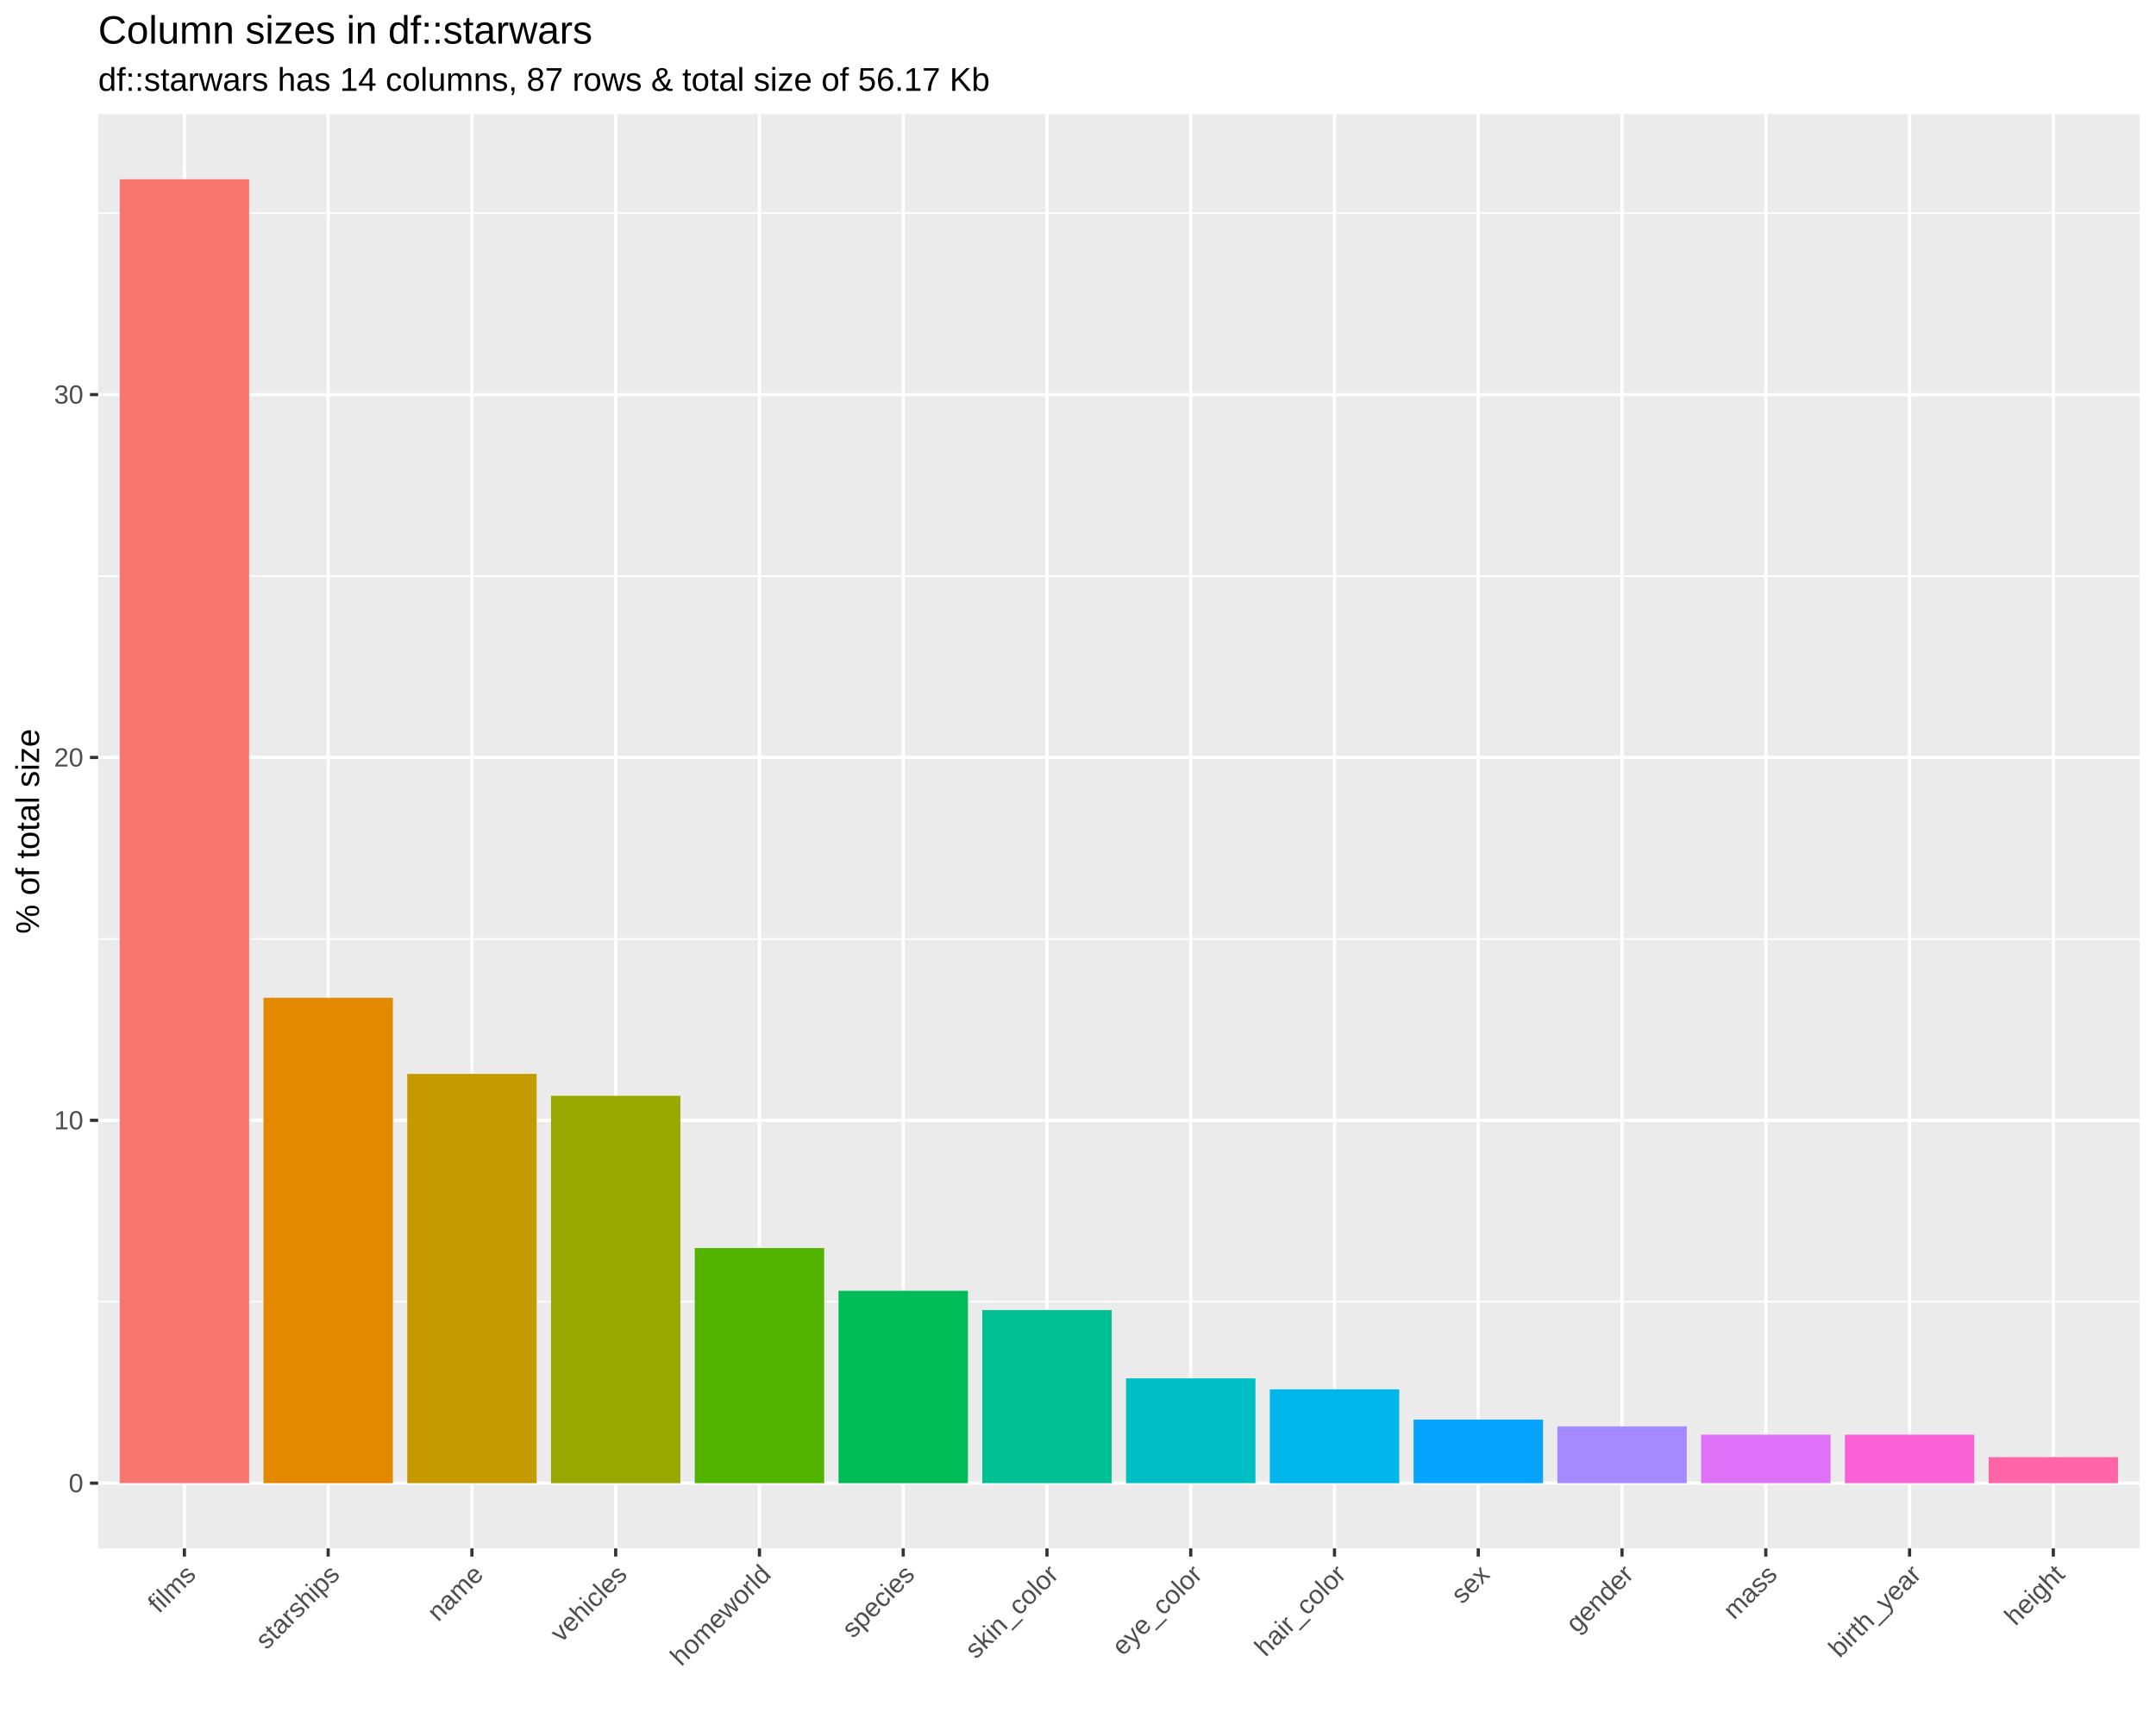
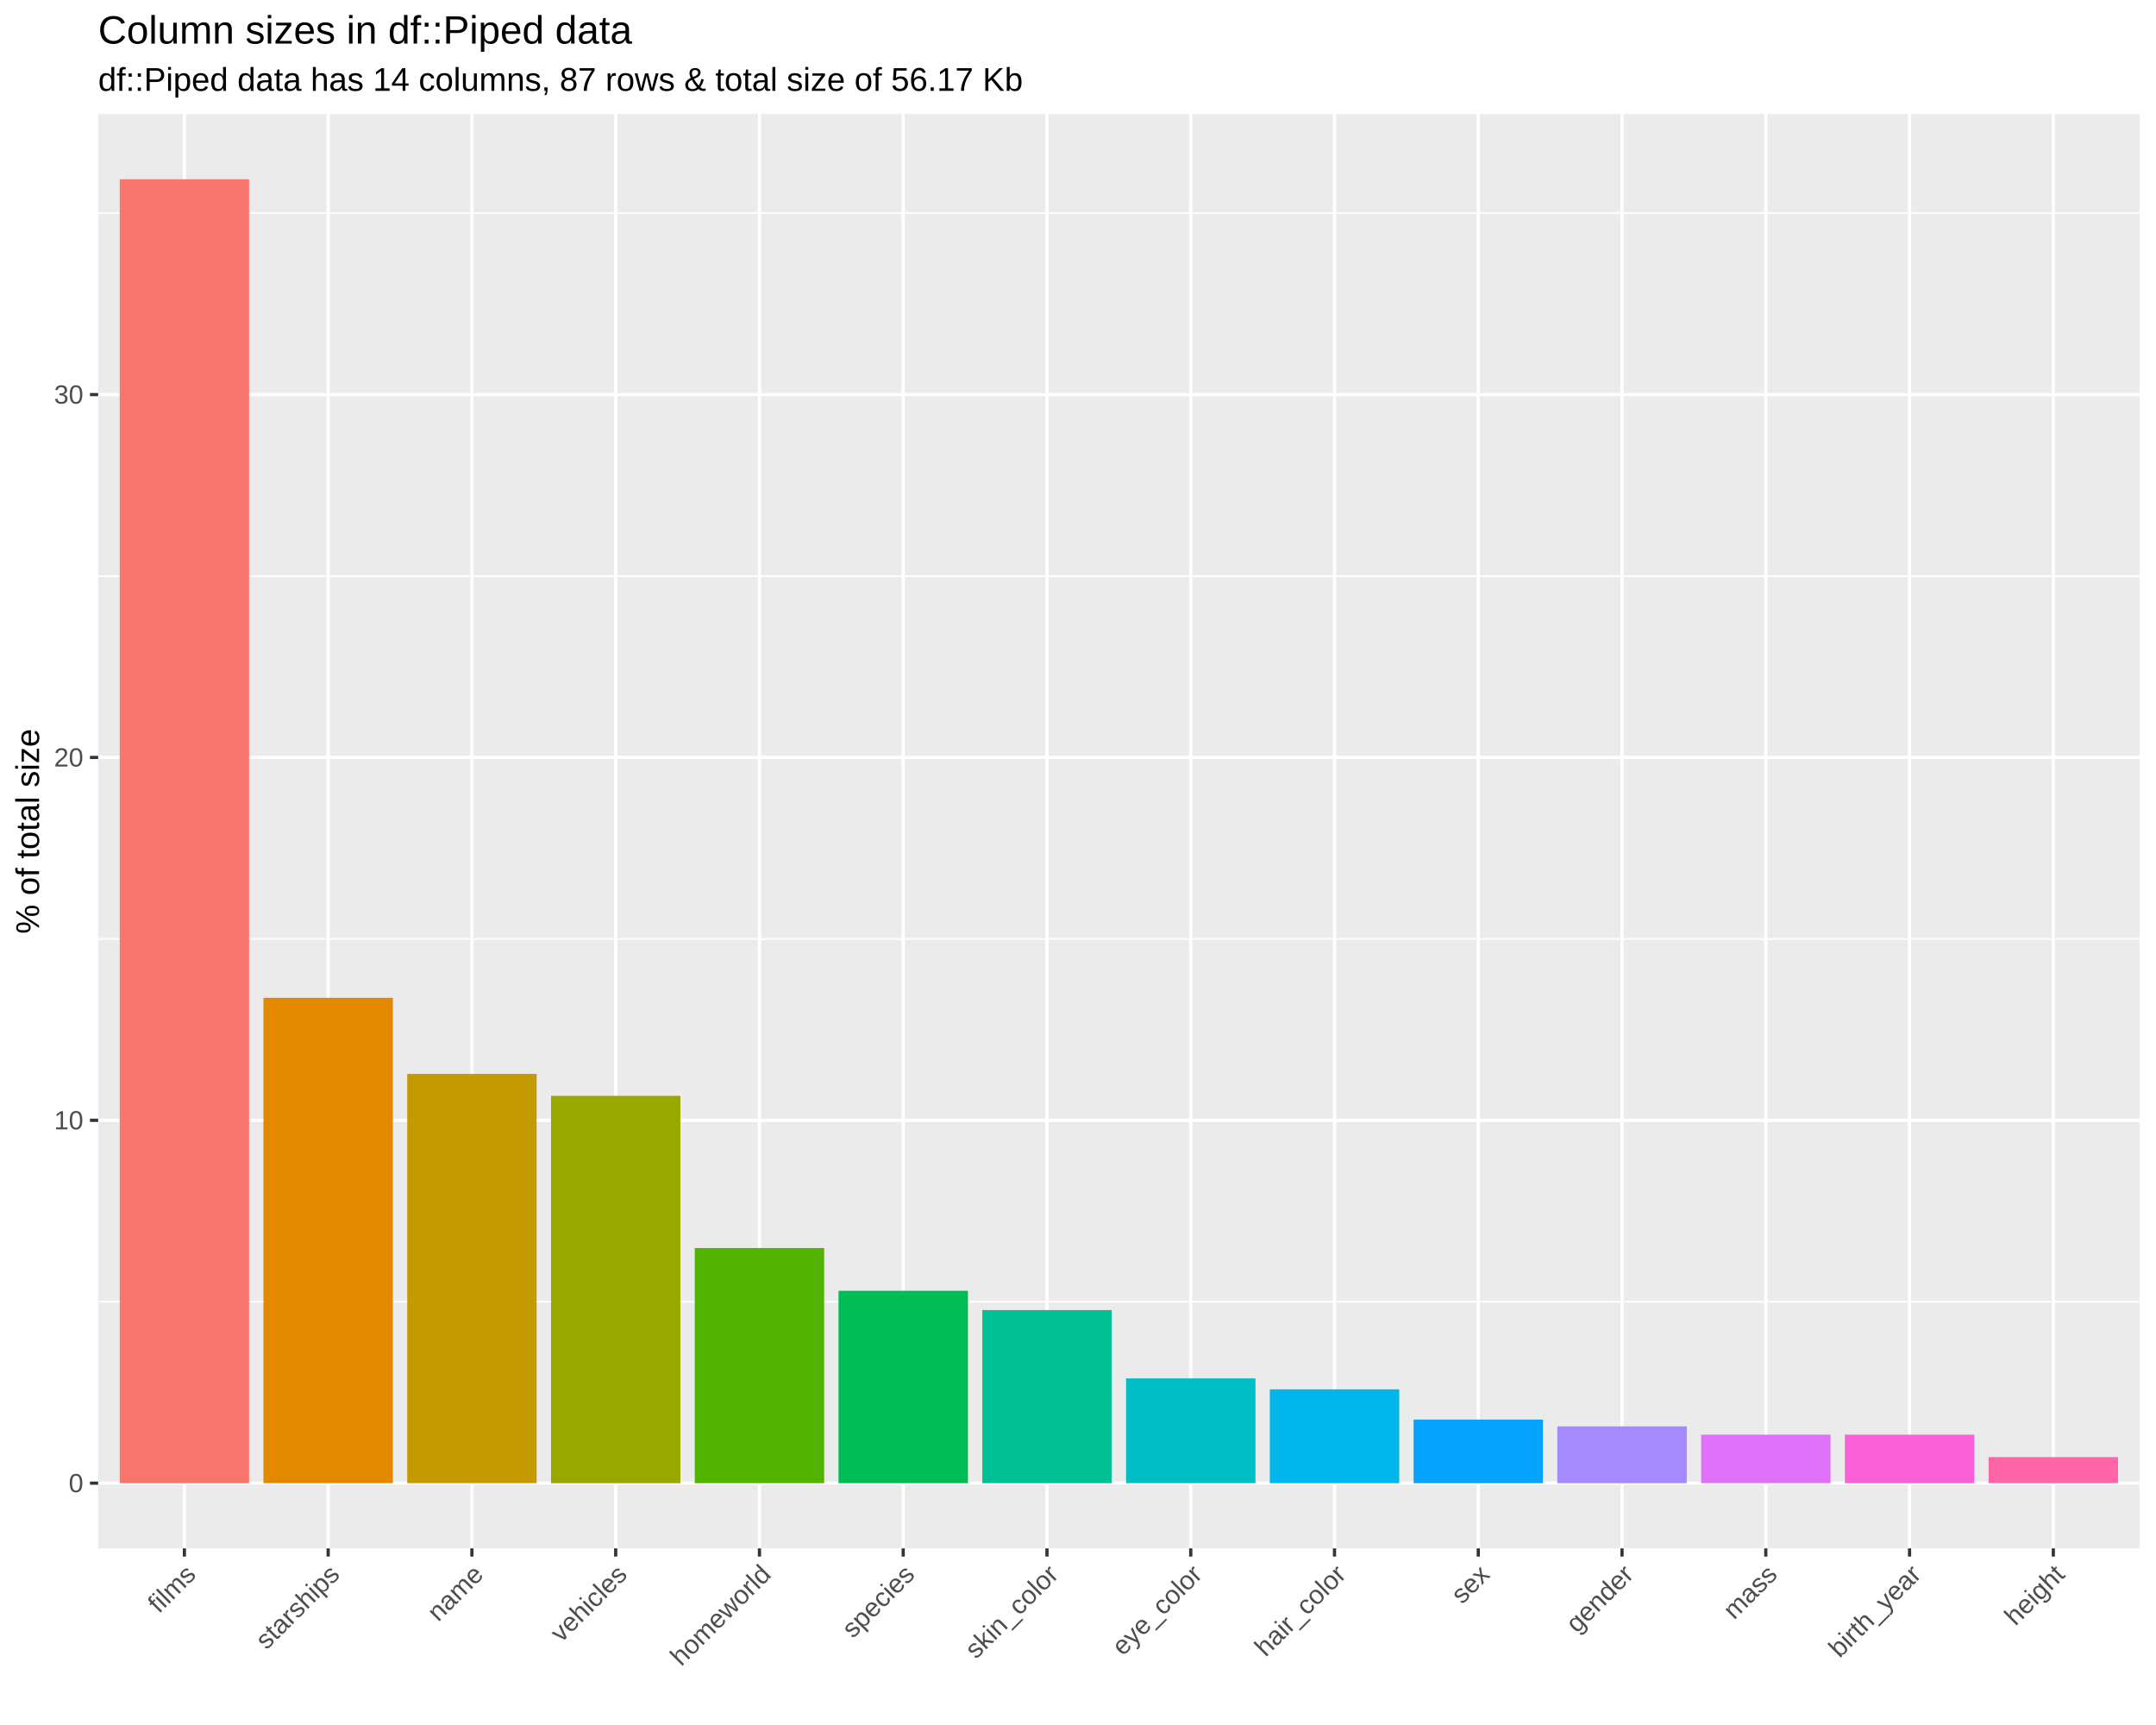
<svg xmlns="http://www.w3.org/2000/svg" viewBox="0 0 720.00 576.00">
  <defs>
    <style type="text/css">
    line, polyline, polygon, path, rect, circle {
      fill: none;
      stroke: #000000;
      stroke-linecap: round;
      stroke-linejoin: round;
      stroke-miterlimit: 10.00;
    }
  </style>
  </defs>
  <rect width="100%" height="100%" style="stroke: none; fill: #FFFFFF;" />
  <rect x="0.00" y="0.00" width="720.00" height="576.00" style="stroke-width: 1.07; stroke: #FFFFFF; fill: #FFFFFF;" />
  <defs>
    <clipPath id="cpMzIuNzh8NzE0LjUyfDUxNy4wMnwzOC4wOQ==">
      <rect x="32.78" y="38.09" width="681.74" height="478.93" />
    </clipPath>
  </defs>
  <rect x="32.78" y="38.09" width="681.74" height="478.93" style="stroke-width: 1.07; stroke: none; fill: #EBEBEB;" clip-path="url(#cpMzIuNzh8NzE0LjUyfDUxNy4wMnwzOC4wOQ==)" />
  <polyline points="32.78,434.67 714.52,434.67 " style="stroke-width: 0.53; stroke: #FFFFFF; stroke-linecap: butt;" clip-path="url(#cpMzIuNzh8NzE0LjUyfDUxNy4wMnwzOC4wOQ==)" />
  <polyline points="32.78,313.51 714.52,313.51 " style="stroke-width: 0.53; stroke: #FFFFFF; stroke-linecap: butt;" clip-path="url(#cpMzIuNzh8NzE0LjUyfDUxNy4wMnwzOC4wOQ==)" />
  <polyline points="32.78,192.34 714.52,192.34 " style="stroke-width: 0.53; stroke: #FFFFFF; stroke-linecap: butt;" clip-path="url(#cpMzIuNzh8NzE0LjUyfDUxNy4wMnwzOC4wOQ==)" />
  <polyline points="32.78,71.18 714.52,71.18 " style="stroke-width: 0.53; stroke: #FFFFFF; stroke-linecap: butt;" clip-path="url(#cpMzIuNzh8NzE0LjUyfDUxNy4wMnwzOC4wOQ==)" />
  <polyline points="32.78,495.25 714.52,495.25 " style="stroke-width: 1.07; stroke: #FFFFFF; stroke-linecap: butt;" clip-path="url(#cpMzIuNzh8NzE0LjUyfDUxNy4wMnwzOC4wOQ==)" />
  <polyline points="32.78,374.09 714.52,374.09 " style="stroke-width: 1.07; stroke: #FFFFFF; stroke-linecap: butt;" clip-path="url(#cpMzIuNzh8NzE0LjUyfDUxNy4wMnwzOC4wOQ==)" />
  <polyline points="32.78,252.92 714.52,252.92 " style="stroke-width: 1.07; stroke: #FFFFFF; stroke-linecap: butt;" clip-path="url(#cpMzIuNzh8NzE0LjUyfDUxNy4wMnwzOC4wOQ==)" />
  <polyline points="32.78,131.76 714.52,131.76 " style="stroke-width: 1.07; stroke: #FFFFFF; stroke-linecap: butt;" clip-path="url(#cpMzIuNzh8NzE0LjUyfDUxNy4wMnwzOC4wOQ==)" />
  <polyline points="61.58,517.02 61.58,38.09 " style="stroke-width: 1.07; stroke: #FFFFFF; stroke-linecap: butt;" clip-path="url(#cpMzIuNzh8NzE0LjUyfDUxNy4wMnwzOC4wOQ==)" />
  <polyline points="109.59,517.02 109.59,38.09 " style="stroke-width: 1.07; stroke: #FFFFFF; stroke-linecap: butt;" clip-path="url(#cpMzIuNzh8NzE0LjUyfDUxNy4wMnwzOC4wOQ==)" />
  <polyline points="157.60,517.02 157.60,38.09 " style="stroke-width: 1.07; stroke: #FFFFFF; stroke-linecap: butt;" clip-path="url(#cpMzIuNzh8NzE0LjUyfDUxNy4wMnwzOC4wOQ==)" />
  <polyline points="205.61,517.02 205.61,38.09 " style="stroke-width: 1.07; stroke: #FFFFFF; stroke-linecap: butt;" clip-path="url(#cpMzIuNzh8NzE0LjUyfDUxNy4wMnwzOC4wOQ==)" />
  <polyline points="253.62,517.02 253.62,38.09 " style="stroke-width: 1.07; stroke: #FFFFFF; stroke-linecap: butt;" clip-path="url(#cpMzIuNzh8NzE0LjUyfDUxNy4wMnwzOC4wOQ==)" />
  <polyline points="301.63,517.02 301.63,38.09 " style="stroke-width: 1.07; stroke: #FFFFFF; stroke-linecap: butt;" clip-path="url(#cpMzIuNzh8NzE0LjUyfDUxNy4wMnwzOC4wOQ==)" />
  <polyline points="349.64,517.02 349.64,38.09 " style="stroke-width: 1.07; stroke: #FFFFFF; stroke-linecap: butt;" clip-path="url(#cpMzIuNzh8NzE0LjUyfDUxNy4wMnwzOC4wOQ==)" />
  <polyline points="397.65,517.02 397.65,38.09 " style="stroke-width: 1.07; stroke: #FFFFFF; stroke-linecap: butt;" clip-path="url(#cpMzIuNzh8NzE0LjUyfDUxNy4wMnwzOC4wOQ==)" />
  <polyline points="445.66,517.02 445.66,38.09 " style="stroke-width: 1.07; stroke: #FFFFFF; stroke-linecap: butt;" clip-path="url(#cpMzIuNzh8NzE0LjUyfDUxNy4wMnwzOC4wOQ==)" />
  <polyline points="493.67,517.02 493.67,38.09 " style="stroke-width: 1.07; stroke: #FFFFFF; stroke-linecap: butt;" clip-path="url(#cpMzIuNzh8NzE0LjUyfDUxNy4wMnwzOC4wOQ==)" />
  <polyline points="541.68,517.02 541.68,38.09 " style="stroke-width: 1.07; stroke: #FFFFFF; stroke-linecap: butt;" clip-path="url(#cpMzIuNzh8NzE0LjUyfDUxNy4wMnwzOC4wOQ==)" />
  <polyline points="589.69,517.02 589.69,38.09 " style="stroke-width: 1.07; stroke: #FFFFFF; stroke-linecap: butt;" clip-path="url(#cpMzIuNzh8NzE0LjUyfDUxNy4wMnwzOC4wOQ==)" />
  <polyline points="637.70,517.02 637.70,38.09 " style="stroke-width: 1.07; stroke: #FFFFFF; stroke-linecap: butt;" clip-path="url(#cpMzIuNzh8NzE0LjUyfDUxNy4wMnwzOC4wOQ==)" />
  <polyline points="685.71,517.02 685.71,38.09 " style="stroke-width: 1.07; stroke: #FFFFFF; stroke-linecap: butt;" clip-path="url(#cpMzIuNzh8NzE0LjUyfDUxNy4wMnwzOC4wOQ==)" />
  <rect x="39.98" y="59.86" width="43.21" height="435.39" style="stroke-width: 1.07; stroke: none; stroke-linecap: square; stroke-linejoin: miter; fill: #F8766D;" clip-path="url(#cpMzIuNzh8NzE0LjUyfDUxNy4wMnwzOC4wOQ==)" />
  <rect x="87.99" y="333.18" width="43.21" height="162.07" style="stroke-width: 1.07; stroke: none; stroke-linecap: square; stroke-linejoin: miter; fill: #E38900;" clip-path="url(#cpMzIuNzh8NzE0LjUyfDUxNy4wMnwzOC4wOQ==)" />
  <rect x="136.00" y="358.59" width="43.21" height="136.66" style="stroke-width: 1.07; stroke: none; stroke-linecap: square; stroke-linejoin: miter; fill: #C49A00;" clip-path="url(#cpMzIuNzh8NzE0LjUyfDUxNy4wMnwzOC4wOQ==)" />
  <rect x="184.01" y="365.91" width="43.21" height="129.35" style="stroke-width: 1.07; stroke: none; stroke-linecap: square; stroke-linejoin: miter; fill: #99A800;" clip-path="url(#cpMzIuNzh8NzE0LjUyfDUxNy4wMnwzOC4wOQ==)" />
  <rect x="232.02" y="416.74" width="43.21" height="78.51" style="stroke-width: 1.07; stroke: none; stroke-linecap: square; stroke-linejoin: miter; fill: #53B400;" clip-path="url(#cpMzIuNzh8NzE0LjUyfDUxNy4wMnwzOC4wOQ==)" />
  <rect x="280.03" y="431.01" width="43.21" height="64.24" style="stroke-width: 1.07; stroke: none; stroke-linecap: square; stroke-linejoin: miter; fill: #00BC56;" clip-path="url(#cpMzIuNzh8NzE0LjUyfDUxNy4wMnwzOC4wOQ==)" />
  <rect x="328.04" y="437.45" width="43.21" height="57.80" style="stroke-width: 1.07; stroke: none; stroke-linecap: square; stroke-linejoin: miter; fill: #00C094;" clip-path="url(#cpMzIuNzh8NzE0LjUyfDUxNy4wMnwzOC4wOQ==)" />
  <rect x="376.05" y="460.26" width="43.21" height="34.99" style="stroke-width: 1.07; stroke: none; stroke-linecap: square; stroke-linejoin: miter; fill: #00BFC4;" clip-path="url(#cpMzIuNzh8NzE0LjUyfDUxNy4wMnwzOC4wOQ==)" />
  <rect x="424.06" y="463.92" width="43.21" height="31.34" style="stroke-width: 1.07; stroke: none; stroke-linecap: square; stroke-linejoin: miter; fill: #00B6EB;" clip-path="url(#cpMzIuNzh8NzE0LjUyfDUxNy4wMnwzOC4wOQ==)" />
  <rect x="472.07" y="474.01" width="43.21" height="21.24" style="stroke-width: 1.07; stroke: none; stroke-linecap: square; stroke-linejoin: miter; fill: #06A4FF;" clip-path="url(#cpMzIuNzh8NzE0LjUyfDUxNy4wMnwzOC4wOQ==)" />
  <rect x="520.08" y="476.28" width="43.21" height="18.98" style="stroke-width: 1.07; stroke: none; stroke-linecap: square; stroke-linejoin: miter; fill: #A58AFF;" clip-path="url(#cpMzIuNzh8NzE0LjUyfDUxNy4wMnwzOC4wOQ==)" />
  <rect x="568.09" y="479.06" width="43.21" height="16.19" style="stroke-width: 1.07; stroke: none; stroke-linecap: square; stroke-linejoin: miter; fill: #DF70F8;" clip-path="url(#cpMzIuNzh8NzE0LjUyfDUxNy4wMnwzOC4wOQ==)" />
  <rect x="616.10" y="479.06" width="43.21" height="16.19" style="stroke-width: 1.07; stroke: none; stroke-linecap: square; stroke-linejoin: miter; fill: #FB61D7;" clip-path="url(#cpMzIuNzh8NzE0LjUyfDUxNy4wMnwzOC4wOQ==)" />
  <rect x="664.11" y="486.55" width="43.21" height="8.70" style="stroke-width: 1.07; stroke: none; stroke-linecap: square; stroke-linejoin: miter; fill: #FF66A8;" clip-path="url(#cpMzIuNzh8NzE0LjUyfDUxNy4wMnwzOC4wOQ==)" />
  <defs>
    <clipPath id="cpMC4wMHw3MjAuMDB8NTc2LjAwfDAuMDA=">
      <rect x="0.00" y="0.00" width="720.00" height="576.00" />
    </clipPath>
  </defs>
  <g clip-path="url(#cpMC4wMHw3MjAuMDB8NTc2LjAwfDAuMDA=)">
    <text x="22.95" y="498.27" style="font-size: 8.80px; fill: #4D4D4D; font-family: Liberation Sans;" textLength="4.89px" lengthAdjust="spacingAndGlyphs">0</text>
  </g>
  <g clip-path="url(#cpMC4wMHw3MjAuMDB8NTc2LjAwfDAuMDA=)">
    <text x="18.06" y="377.11" style="font-size: 8.80px; fill: #4D4D4D; font-family: Liberation Sans;" textLength="9.78px" lengthAdjust="spacingAndGlyphs">10</text>
  </g>
  <g clip-path="url(#cpMC4wMHw3MjAuMDB8NTc2LjAwfDAuMDA=)">
    <text x="18.06" y="255.95" style="font-size: 8.80px; fill: #4D4D4D; font-family: Liberation Sans;" textLength="9.78px" lengthAdjust="spacingAndGlyphs">20</text>
  </g>
  <g clip-path="url(#cpMC4wMHw3MjAuMDB8NTc2LjAwfDAuMDA=)">
    <text x="18.06" y="134.78" style="font-size: 8.80px; fill: #4D4D4D; font-family: Liberation Sans;" textLength="9.78px" lengthAdjust="spacingAndGlyphs">30</text>
  </g>
  <polyline points="30.04,495.25 32.78,495.25 " style="stroke-width: 1.07; stroke: #333333; stroke-linecap: butt;" clip-path="url(#cpMC4wMHw3MjAuMDB8NTc2LjAwfDAuMDA=)" />
  <polyline points="30.04,374.09 32.78,374.09 " style="stroke-width: 1.07; stroke: #333333; stroke-linecap: butt;" clip-path="url(#cpMC4wMHw3MjAuMDB8NTc2LjAwfDAuMDA=)" />
  <polyline points="30.04,252.92 32.78,252.92 " style="stroke-width: 1.07; stroke: #333333; stroke-linecap: butt;" clip-path="url(#cpMC4wMHw3MjAuMDB8NTc2LjAwfDAuMDA=)" />
  <polyline points="30.04,131.76 32.78,131.76 " style="stroke-width: 1.07; stroke: #333333; stroke-linecap: butt;" clip-path="url(#cpMC4wMHw3MjAuMDB8NTc2LjAwfDAuMDA=)" />
  <polyline points="61.58,519.76 61.58,517.02 " style="stroke-width: 1.07; stroke: #333333; stroke-linecap: butt;" clip-path="url(#cpMC4wMHw3MjAuMDB8NTc2LjAwfDAuMDA=)" />
  <polyline points="109.59,519.76 109.59,517.02 " style="stroke-width: 1.07; stroke: #333333; stroke-linecap: butt;" clip-path="url(#cpMC4wMHw3MjAuMDB8NTc2LjAwfDAuMDA=)" />
  <polyline points="157.60,519.76 157.60,517.02 " style="stroke-width: 1.07; stroke: #333333; stroke-linecap: butt;" clip-path="url(#cpMC4wMHw3MjAuMDB8NTc2LjAwfDAuMDA=)" />
  <polyline points="205.61,519.76 205.61,517.02 " style="stroke-width: 1.07; stroke: #333333; stroke-linecap: butt;" clip-path="url(#cpMC4wMHw3MjAuMDB8NTc2LjAwfDAuMDA=)" />
  <polyline points="253.62,519.76 253.62,517.02 " style="stroke-width: 1.07; stroke: #333333; stroke-linecap: butt;" clip-path="url(#cpMC4wMHw3MjAuMDB8NTc2LjAwfDAuMDA=)" />
  <polyline points="301.63,519.76 301.63,517.02 " style="stroke-width: 1.07; stroke: #333333; stroke-linecap: butt;" clip-path="url(#cpMC4wMHw3MjAuMDB8NTc2LjAwfDAuMDA=)" />
  <polyline points="349.64,519.76 349.64,517.02 " style="stroke-width: 1.07; stroke: #333333; stroke-linecap: butt;" clip-path="url(#cpMC4wMHw3MjAuMDB8NTc2LjAwfDAuMDA=)" />
  <polyline points="397.65,519.76 397.65,517.02 " style="stroke-width: 1.07; stroke: #333333; stroke-linecap: butt;" clip-path="url(#cpMC4wMHw3MjAuMDB8NTc2LjAwfDAuMDA=)" />
  <polyline points="445.66,519.76 445.66,517.02 " style="stroke-width: 1.07; stroke: #333333; stroke-linecap: butt;" clip-path="url(#cpMC4wMHw3MjAuMDB8NTc2LjAwfDAuMDA=)" />
  <polyline points="493.67,519.76 493.67,517.02 " style="stroke-width: 1.07; stroke: #333333; stroke-linecap: butt;" clip-path="url(#cpMC4wMHw3MjAuMDB8NTc2LjAwfDAuMDA=)" />
  <polyline points="541.68,519.76 541.68,517.02 " style="stroke-width: 1.07; stroke: #333333; stroke-linecap: butt;" clip-path="url(#cpMC4wMHw3MjAuMDB8NTc2LjAwfDAuMDA=)" />
  <polyline points="589.69,519.76 589.69,517.02 " style="stroke-width: 1.07; stroke: #333333; stroke-linecap: butt;" clip-path="url(#cpMC4wMHw3MjAuMDB8NTc2LjAwfDAuMDA=)" />
  <polyline points="637.70,519.76 637.70,517.02 " style="stroke-width: 1.07; stroke: #333333; stroke-linecap: butt;" clip-path="url(#cpMC4wMHw3MjAuMDB8NTc2LjAwfDAuMDA=)" />
  <polyline points="685.71,519.76 685.71,517.02 " style="stroke-width: 1.07; stroke: #333333; stroke-linecap: butt;" clip-path="url(#cpMC4wMHw3MjAuMDB8NTc2LjAwfDAuMDA=)" />
  <g clip-path="url(#cpMC4wMHw3MjAuMDB8NTc2LjAwfDAuMDA=)">
    <text transform="translate(53.07,539.01) rotate(-45)" style="font-size: 8.80px; fill: #4D4D4D; font-family: Liberation Sans;" textLength="18.08px" lengthAdjust="spacingAndGlyphs">films</text>
  </g>
  <g clip-path="url(#cpMC4wMHw3MjAuMDB8NTc2LjAwfDAuMDA=)">
    <text transform="translate(88.98,551.12) rotate(-45)" style="font-size: 8.80px; fill: #4D4D4D; font-family: Liberation Sans;" textLength="35.20px" lengthAdjust="spacingAndGlyphs">starships</text>
  </g>
  <g clip-path="url(#cpMC4wMHw3MjAuMDB8NTc2LjAwfDAuMDA=)">
    <text transform="translate(146.32,541.78) rotate(-45)" style="font-size: 8.80px; fill: #4D4D4D; font-family: Liberation Sans;" textLength="22.00px" lengthAdjust="spacingAndGlyphs">name</text>
  </g>
  <g clip-path="url(#cpMC4wMHw3MjAuMDB8NTc2LjAwfDAuMDA=)">
    <text transform="translate(187.40,548.71) rotate(-45)" style="font-size: 8.80px; fill: #4D4D4D; font-family: Liberation Sans;" textLength="31.80px" lengthAdjust="spacingAndGlyphs">vehicles</text>
  </g>
  <g clip-path="url(#cpMC4wMHw3MjAuMDB8NTc2LjAwfDAuMDA=)">
    <text transform="translate(227.48,556.64) rotate(-45)" style="font-size: 8.80px; fill: #4D4D4D; font-family: Liberation Sans;" textLength="43.02px" lengthAdjust="spacingAndGlyphs">homeworld</text>
  </g>
  <g clip-path="url(#cpMC4wMHw3MjAuMDB8NTc2LjAwfDAuMDA=)">
    <text transform="translate(284.81,547.33) rotate(-45)" style="font-size: 8.80px; fill: #4D4D4D; font-family: Liberation Sans;" textLength="29.84px" lengthAdjust="spacingAndGlyphs">species</text>
  </g>
  <g clip-path="url(#cpMC4wMHw3MjAuMDB8NTc2LjAwfDAuMDA=)">
    <text transform="translate(325.91,554.24) rotate(-45)" style="font-size: 8.80px; fill: #4D4D4D; font-family: Liberation Sans;" textLength="39.61px" lengthAdjust="spacingAndGlyphs">skin_color</text>
  </g>
  <g clip-path="url(#cpMC4wMHw3MjAuMDB8NTc2LjAwfDAuMDA=)">
    <text transform="translate(374.96,553.20) rotate(-45)" style="font-size: 8.80px; fill: #4D4D4D; font-family: Liberation Sans;" textLength="38.14px" lengthAdjust="spacingAndGlyphs">eye_color</text>
  </g>
  <g clip-path="url(#cpMC4wMHw3MjAuMDB8NTc2LjAwfDAuMDA=)">
    <text transform="translate(422.64,553.53) rotate(-45)" style="font-size: 8.80px; fill: #4D4D4D; font-family: Liberation Sans;" textLength="38.61px" lengthAdjust="spacingAndGlyphs">hair_color</text>
  </g>
  <g clip-path="url(#cpMC4wMHw3MjAuMDB8NTc2LjAwfDAuMDA=)">
    <text transform="translate(488.26,535.92) rotate(-45)" style="font-size: 8.80px; fill: #4D4D4D; font-family: Liberation Sans;" textLength="13.70px" lengthAdjust="spacingAndGlyphs">sex</text>
  </g>
  <g clip-path="url(#cpMC4wMHw3MjAuMDB8NTc2LjAwfDAuMDA=)">
    <text transform="translate(526.60,545.58) rotate(-45)" style="font-size: 8.80px; fill: #4D4D4D; font-family: Liberation Sans;" textLength="27.38px" lengthAdjust="spacingAndGlyphs">gender</text>
  </g>
  <g clip-path="url(#cpMC4wMHw3MjAuMDB8NTc2LjAwfDAuMDA=)">
    <text transform="translate(579.10,541.10) rotate(-45)" style="font-size: 8.80px; fill: #4D4D4D; font-family: Liberation Sans;" textLength="21.03px" lengthAdjust="spacingAndGlyphs">mass</text>
  </g>
  <g clip-path="url(#cpMC4wMHw3MjAuMDB8NTc2LjAwfDAuMDA=)">
    <text transform="translate(614.34,553.87) rotate(-45)" style="font-size: 8.80px; fill: #4D4D4D; font-family: Liberation Sans;" textLength="39.09px" lengthAdjust="spacingAndGlyphs">birth_year</text>
  </g>
  <g clip-path="url(#cpMC4wMHw3MjAuMDB8NTc2LjAwfDAuMDA=)">
    <text transform="translate(673.05,543.17) rotate(-45)" style="font-size: 8.80px; fill: #4D4D4D; font-family: Liberation Sans;" textLength="23.95px" lengthAdjust="spacingAndGlyphs">height</text>
  </g>
  <g clip-path="url(#cpMC4wMHw3MjAuMDB8NTc2LjAwfDAuMDA=)">
    <text transform="translate(13.04,311.82) rotate(-90)" style="font-size: 11.00px; font-family: Liberation Sans;" textLength="68.53px" lengthAdjust="spacingAndGlyphs">% of total size</text>
  </g>
  <g clip-path="url(#cpMC4wMHw3MjAuMDB8NTc2LjAwfDAuMDA=)">
-     <text x="32.78" y="30.33" style="font-size: 11.00px; font-family: Liberation Sans;" textLength="298.00px" lengthAdjust="spacingAndGlyphs">df::starwars has 14 columns, 87 rows &amp; total size of 56.17 Kb</text>
+     <text x="32.78" y="30.33" style="font-size: 11.00px; font-family: Liberation Sans;" textLength="309.09px" lengthAdjust="spacingAndGlyphs">df::Piped data has 14 columns, 87 rows &amp; total size of 56.17 Kb</text>
  </g>
  <g clip-path="url(#cpMC4wMHw3MjAuMDB8NTc2LjAwfDAuMDA=)">
-     <text x="32.78" y="14.56" style="font-size: 13.20px; font-family: Liberation Sans;" textLength="164.83px" lengthAdjust="spacingAndGlyphs">Column sizes in df::starwars</text>
+     <text x="32.78" y="14.56" style="font-size: 13.20px; font-family: Liberation Sans;" textLength="178.03px" lengthAdjust="spacingAndGlyphs">Column sizes in df::Piped data</text>
  </g>
</svg>
